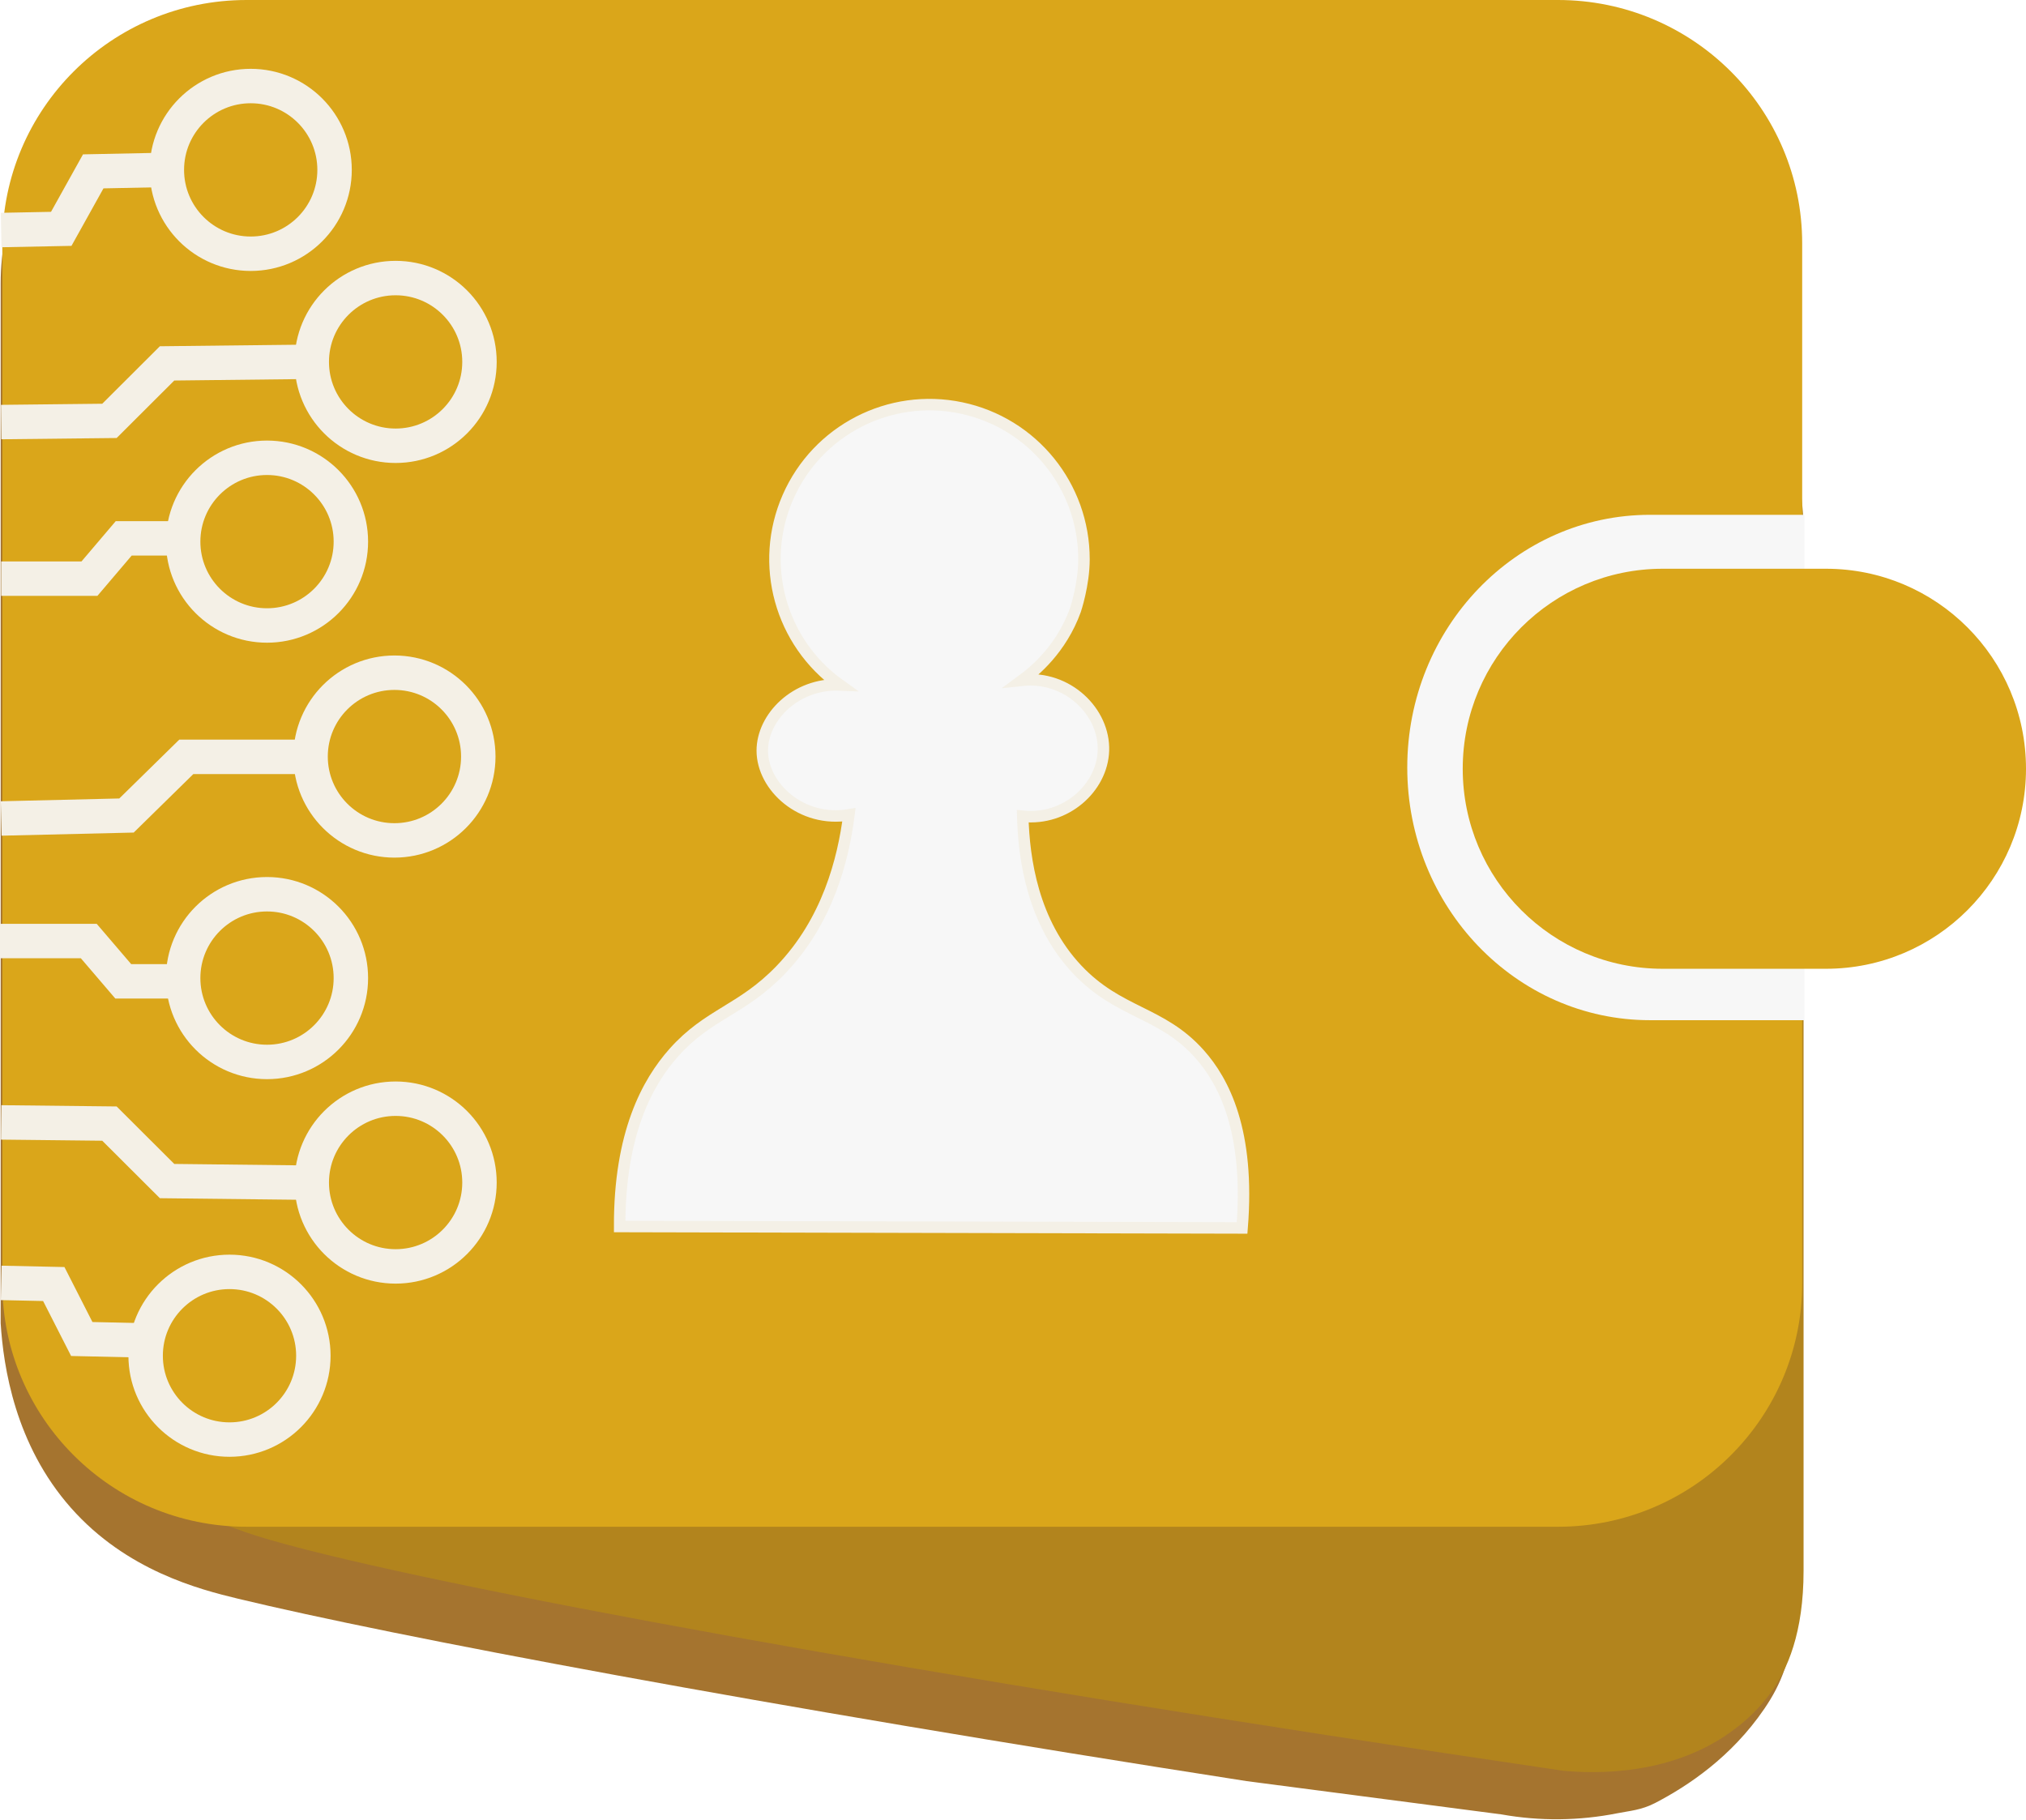
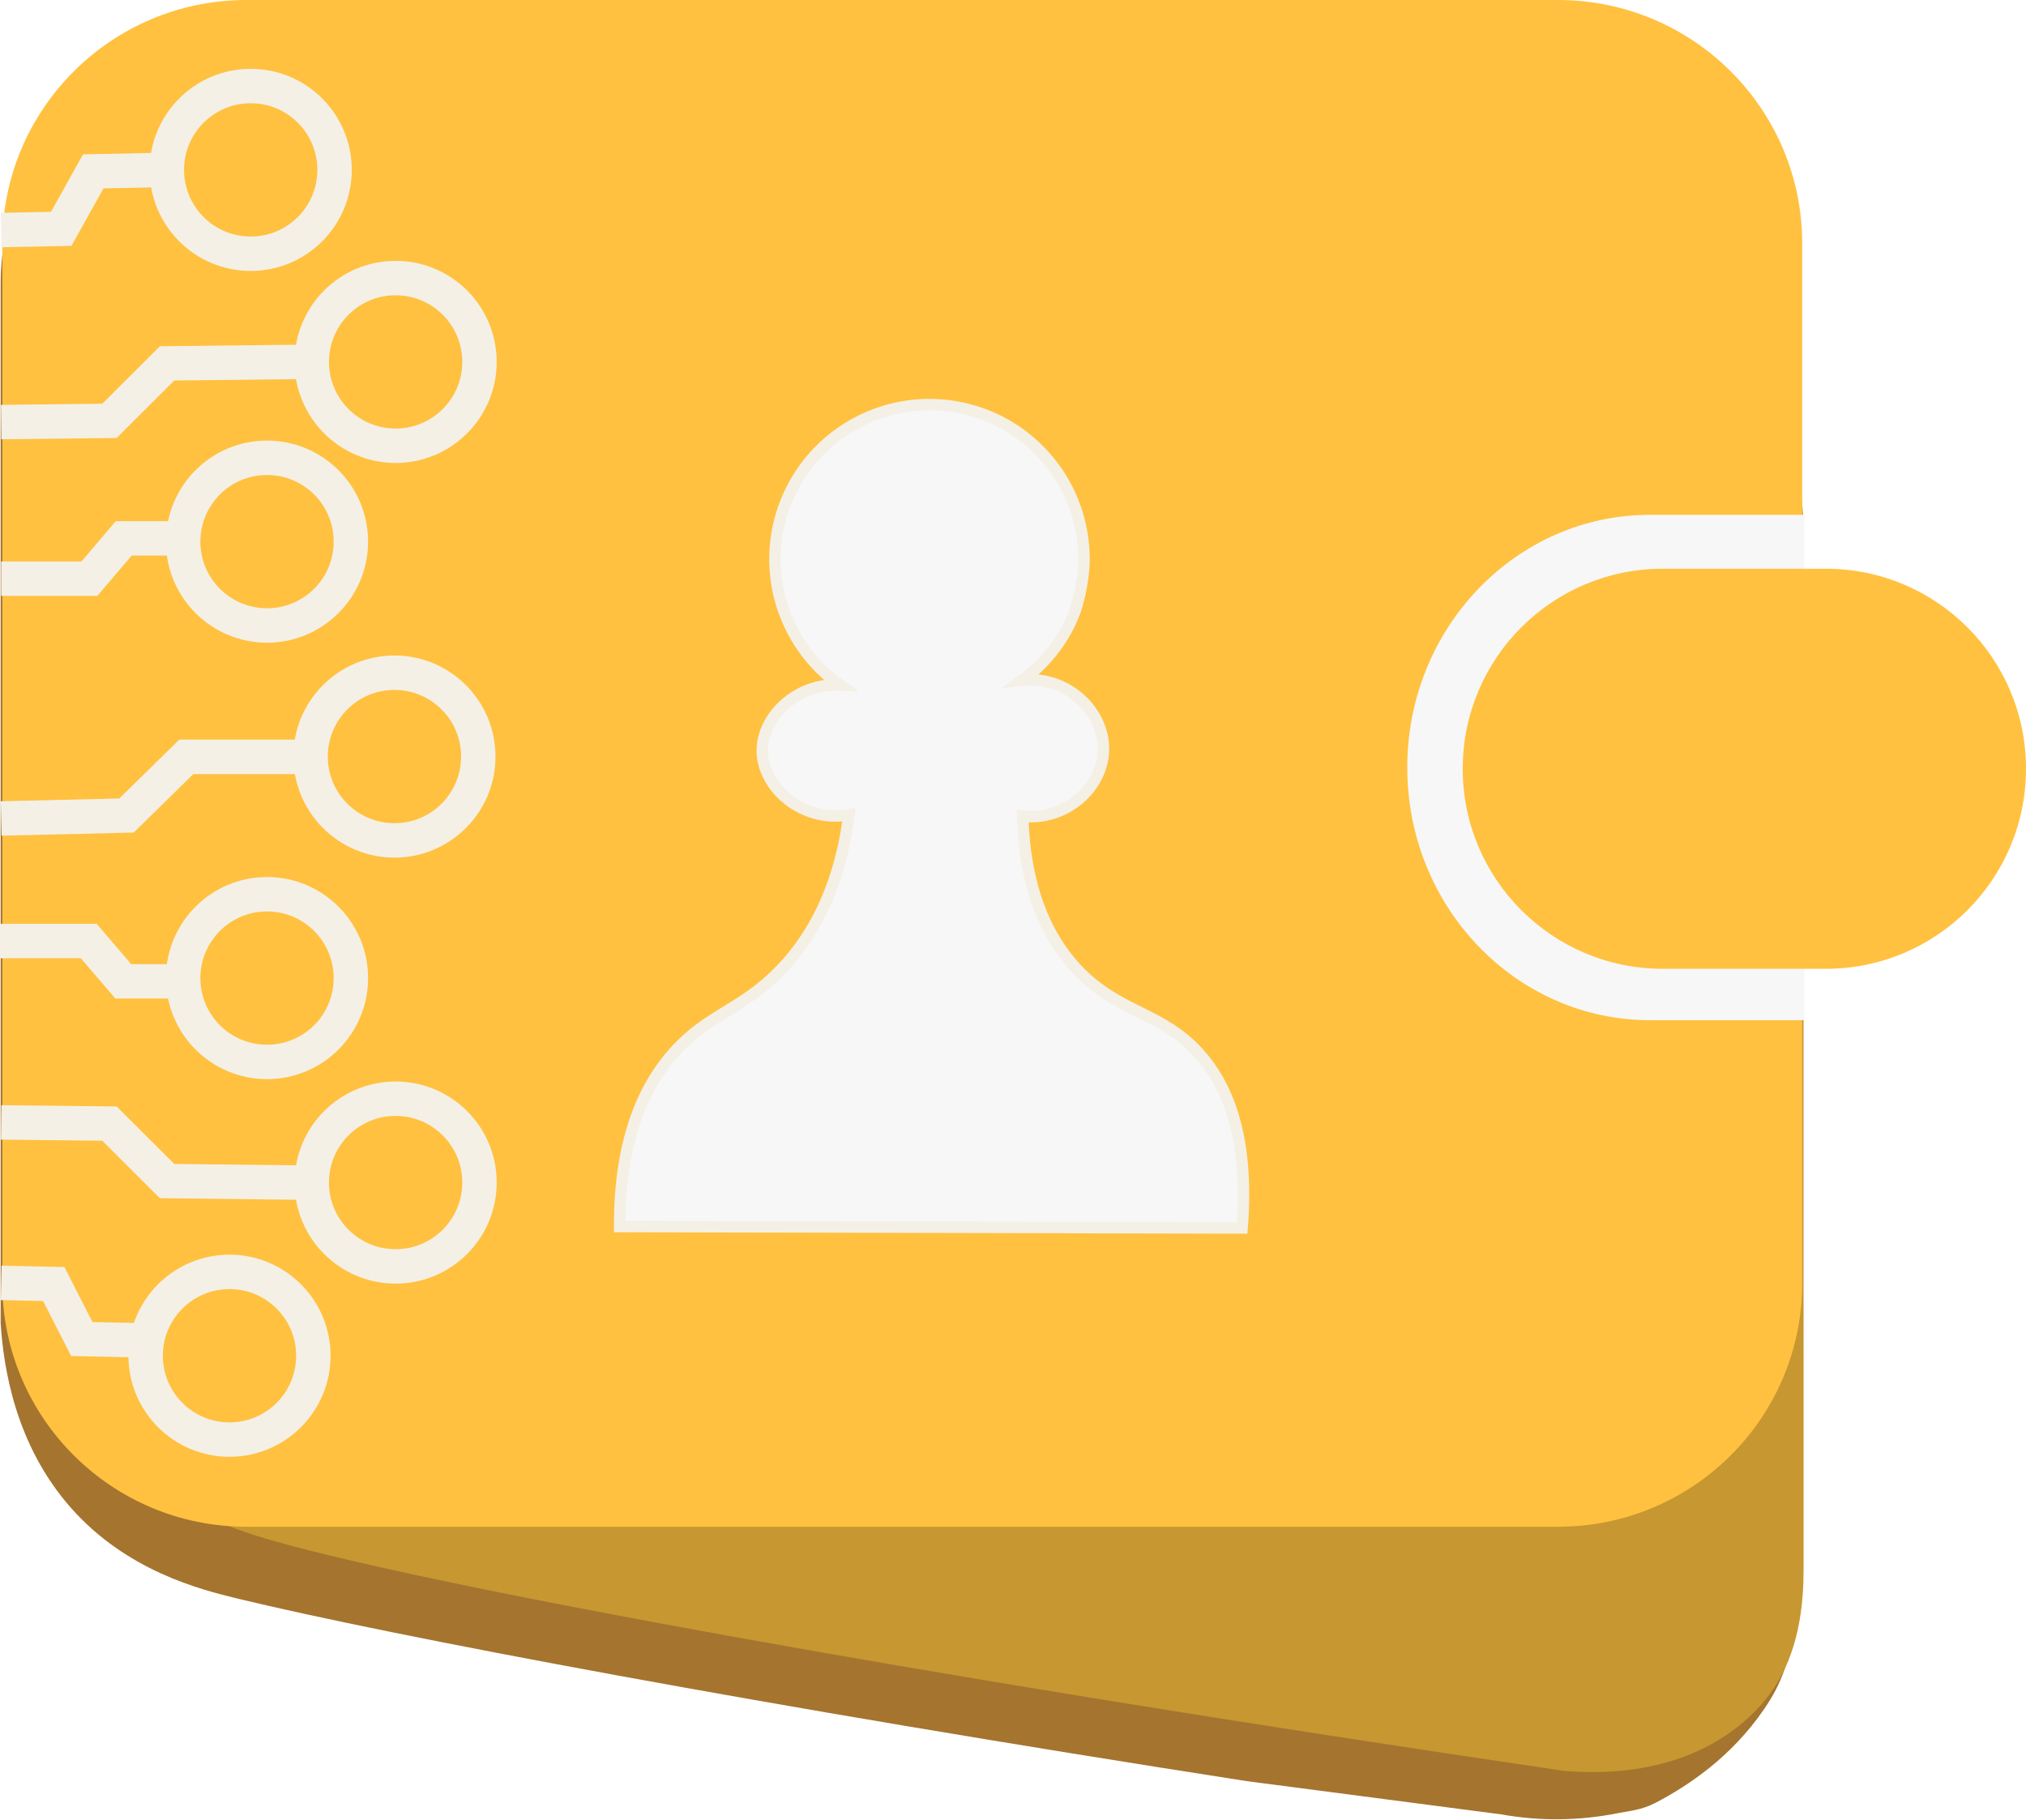
<svg xmlns="http://www.w3.org/2000/svg" viewBox="0 0 1765.159 1585.185">
  <defs>
-     <style>.cls-1{fill:#a5742f;}.cls-2{fill:#b2841d;}.cls-3{fill:#daa61a;}.cls-4{fill:none;stroke-width:30px;}.cls-4,.cls-6{stroke:#f4f0e6;stroke-miterlimit:10;}.cls-5,.cls-6{fill:#f7f7f7;}.cls-6{stroke-width:10px;}</style>
+     <style>.cls-1{fill:#a5742f;}.cls-2{fill:#c79731;}.cls-3{fill:#ffc13f;}.cls-4{fill:none;stroke-width:30px;}.cls-4,.cls-6{stroke:#f4f0e6;stroke-miterlimit:10;}.cls-5,.cls-6{fill:#f7f7f7;}.cls-6{stroke-width:10px;}</style>
  </defs>
  <g id="Layer_2" data-name="Layer 2">
    <g id="wallet">
      <path class="cls-1" d="M1563.159,1187.942c11.238,213.421,2.85,258.697-26,301-28.832,42.277-66.799,67.319-95,82-12.212,6.357-22.698,6.932-33,9a272.245,272.245,0,0,1-101,1q-111-14.5-222-29c-424.493-66.038-743.806-126.385-879-159-33.643-8.116-96.957-24.424-145.265-79.006C13.1,1258.805,2.986,1191.031.582,1152.999v-906.085c0-117.141,93.722-195.364,209.324-174.709L1334.041,273.058c115.602,20.655,209.324,132.37,209.324,249.51,0,68.955,3.669,88.774,0,236.458C1542.296,802.083,1543.33,811.391,1563.159,1187.942Z" />
      <path class="cls-2" d="M1571.366,1139.381v229.272c0,53.917-13.955,86.35-29.212,107.111a147.657,147.657,0,0,1-30.782,30.806c-54.17,41.209-122.071,38.831-149.213,36.372-568.334-83.677-987.103-161.228-1124.252-200.433C199.53,1331.539,137.272,1310.41,89.894,1253.936c-37.881-45.153-61.311-102.367-61.311-160.937v-906.085c0-117.141,93.722-195.365,209.324-174.709L1362.041,213.058c115.602,20.655,209.324,132.37,209.324,249.51v676.812Z" />
      <path class="cls-3" d="M1570.159,888.922v229.272c0,117.141-95.262,212.11-212.763,212.11H214.79c-117.502,0-212.763-94.969-212.763-212.11V212.11C2.026,94.969,97.288,0,214.79,0H1357.395c117.502,0,212.763,94.969,212.763,212.11V448.567" />
      <path class="cls-4" d="M1.026,977.984q47.166.516,94.331,1.033,25.104,25.043,50.209,50.085l136.932,1.549" />
      <path class="cls-4" d="M0,819.966H77.359q15.018,17.555,30.037,35.111h63.058" />
      <path class="cls-4" d="M1.026,713.165q54.591-1.291,109.182-2.582l52.11-51.117H280.433" />
      <circle class="cls-4" cx="344.685" cy="1030.393" r="73.062" />
      <path class="cls-4" d="M1.026,1117.825q22.913.494,45.826.988,12.196,23.952,24.391,47.903l66.522,1.482" />
      <circle class="cls-4" cx="199.953" cy="1181.284" r="73.062" />
      <circle class="cls-4" cx="232.639" cy="852.238" r="73.062" />
      <circle class="cls-4" cx="343.652" cy="659.208" r="73.062" />
      <path class="cls-4" d="M1.026,367.749q47.166-.516,94.331-1.033,25.104-25.043,50.209-50.085l136.932-1.549" />
      <path class="cls-4" d="M1.026,504.211H77.919q14.928-17.555,29.856-35.111h62.678" />
      <circle class="cls-4" cx="344.685" cy="315.341" r="73.062" />
      <path class="cls-4" d="M1,200.435q26.181-.516,52.363-1.033,13.935-25.043,27.87-50.085l76.01-1.549" />
      <circle class="cls-4" cx="218.429" cy="148.026" r="73.062" />
      <circle class="cls-4" cx="232.639" cy="471.94" r="73.062" />
      <path class="cls-5" d="M1572.159,888.922V448.567h-134.588c-58.41,0-111.279,24.645-149.555,64.483-38.266,39.848-61.94,94.887-61.94,155.695,0,121.606,94.685,220.178,211.496,220.178Z" />
      <rect class="cls-3" x="1274.41" y="495.562" width="490.748" height="348.561" rx="174.28" />
      <path class="cls-6" d="M1082.185,1069.942q-271.154-.682-542.303-1.251c-.244-81.143,24.208-125.649,47.099-151.417,30.312-34.116,58.953-36.681,93.054-72.012,41.067-42.547,54.604-96.243,59.614-135.263-41.211,6.968-75.423-24.373-75.512-55.846-.083-29.188,29.185-58.967,67.546-57.346a134.617,134.617,0,1,1,212.737-109.553c0,22.281-7.499,44.428-7.499,44.429-12.209,33.809-35.684,53.271-46.283,61.039,39.506-4.22,71.907,27.653,70.729,61.431-1.122,32.254-32.679,61.028-70.307,57.098,1.017,37.52,8.754,92.381,47.349,133.401,36.478,38.772,73.49,36.449,106.741,73.842C1066.187,942.148,1088.973,985.357,1082.185,1069.942Z" />
    </g>
  </g>
</svg>
